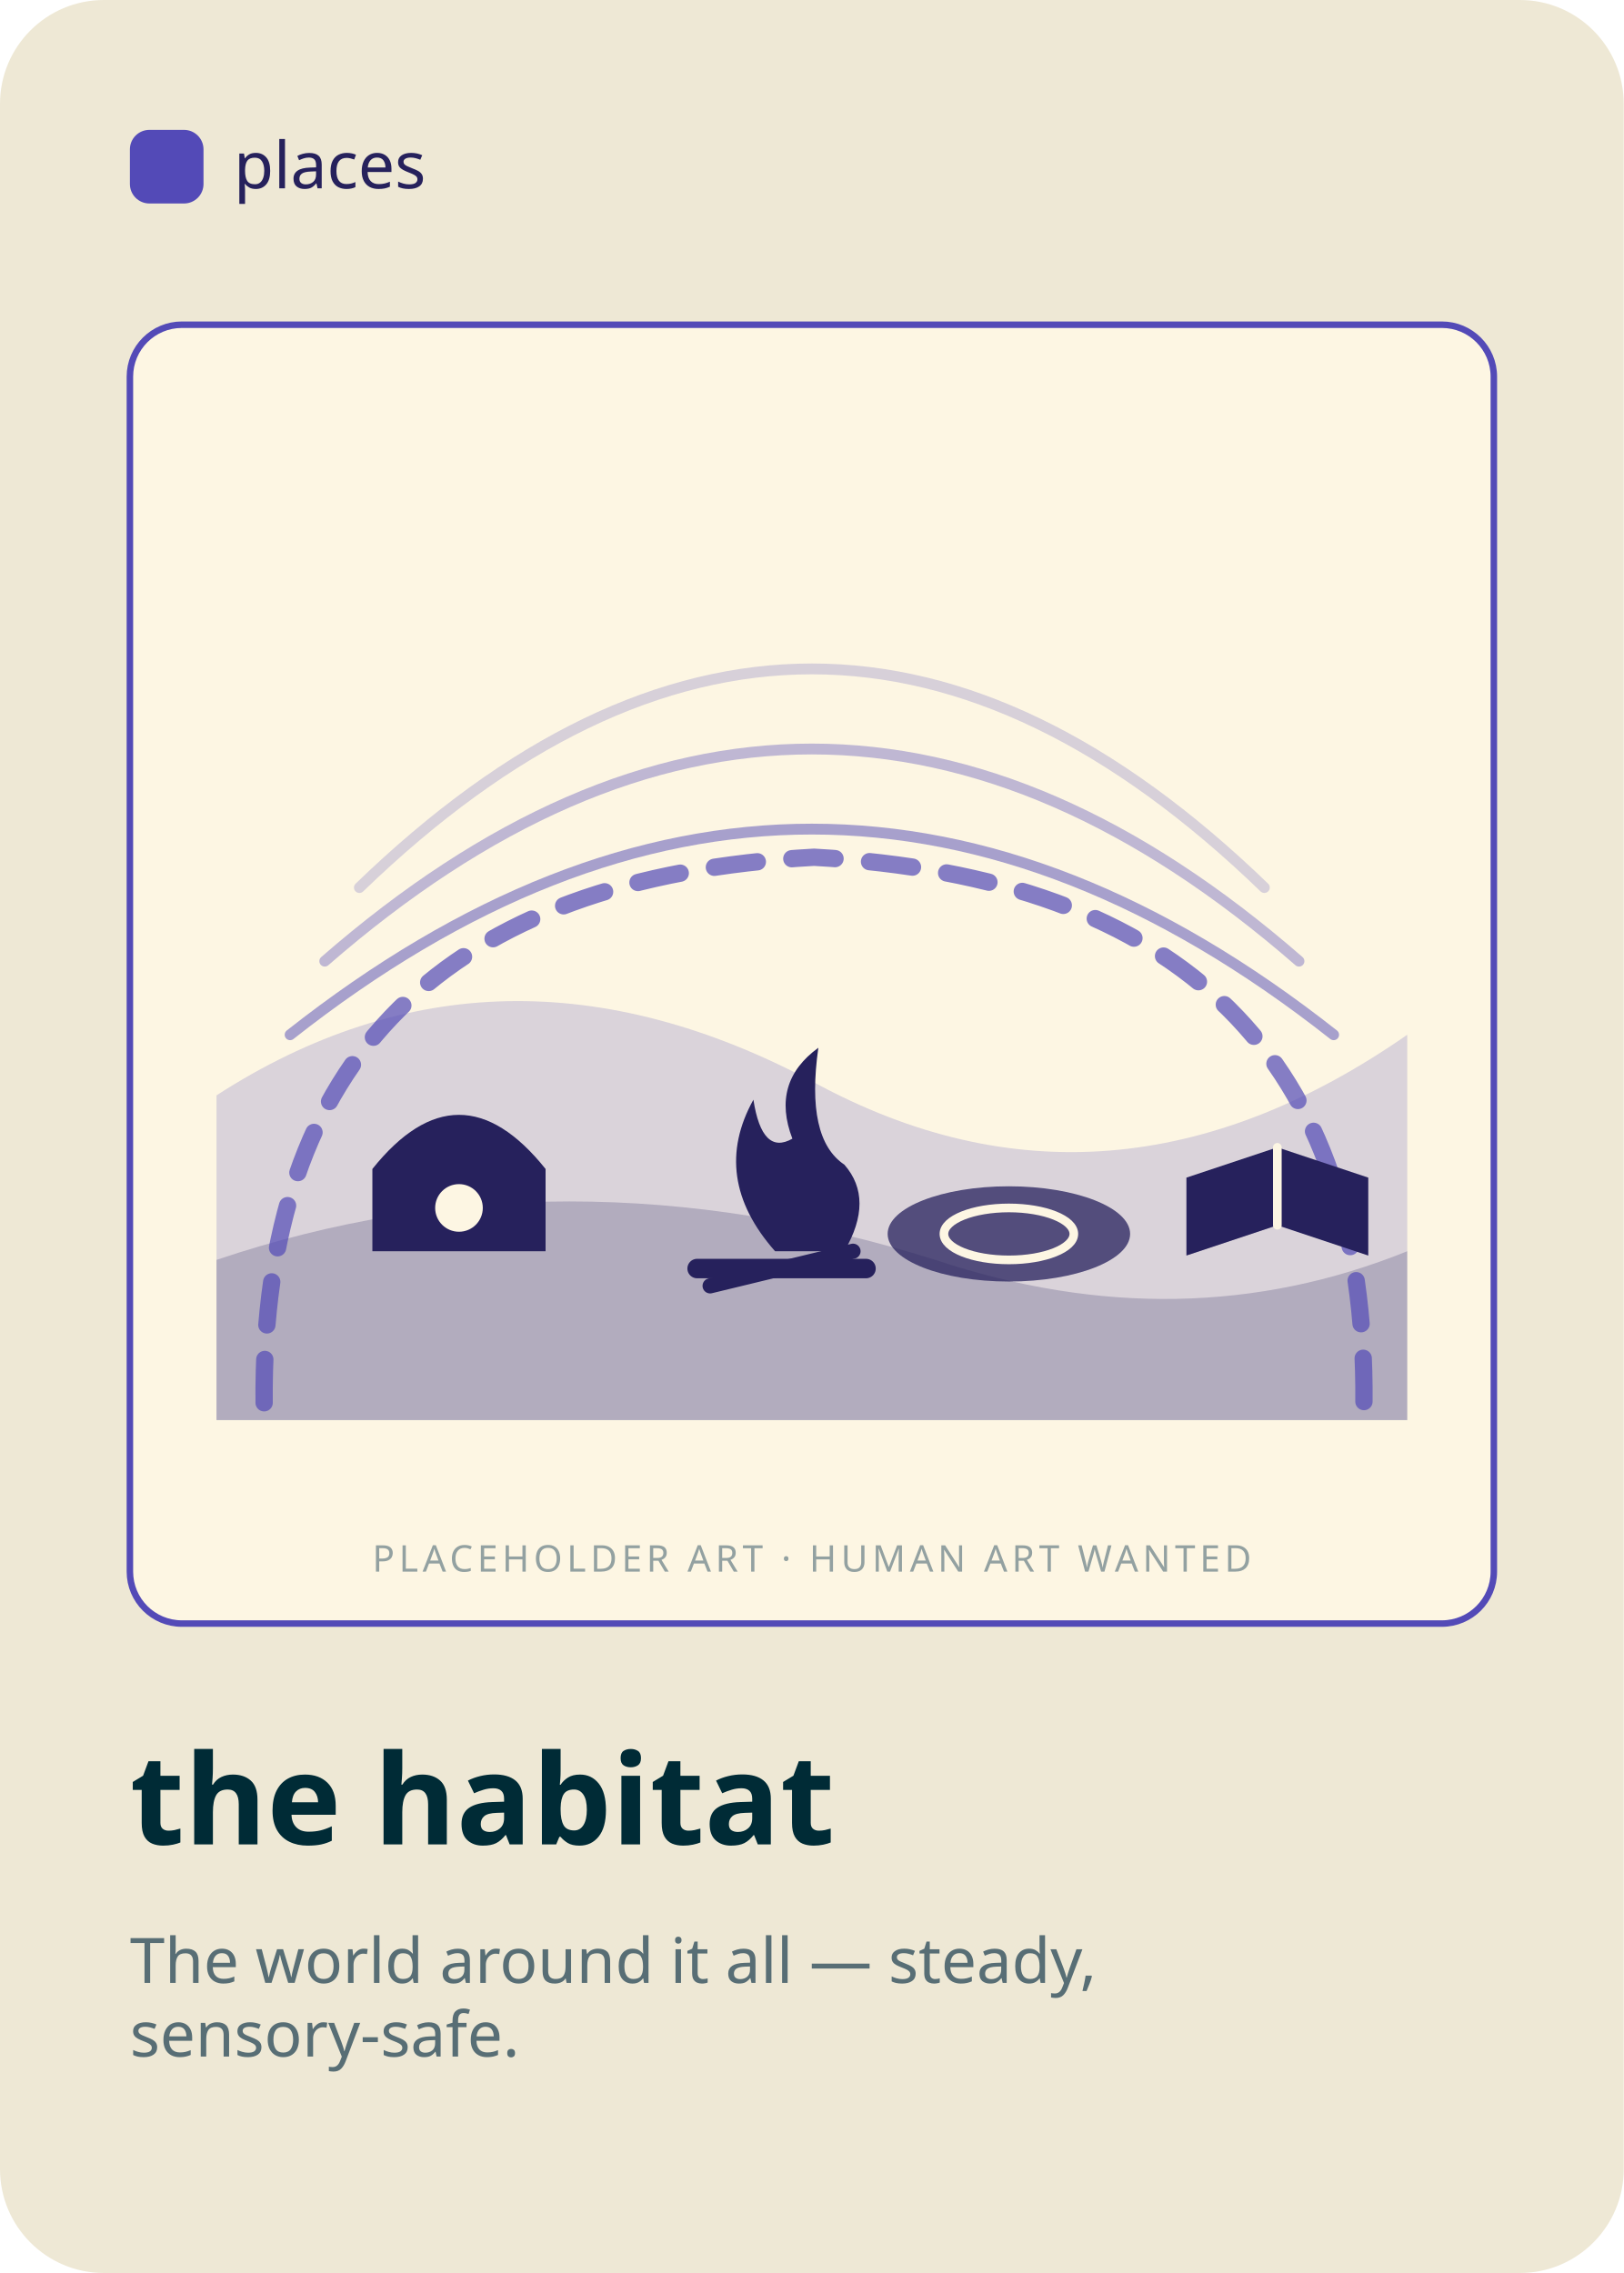
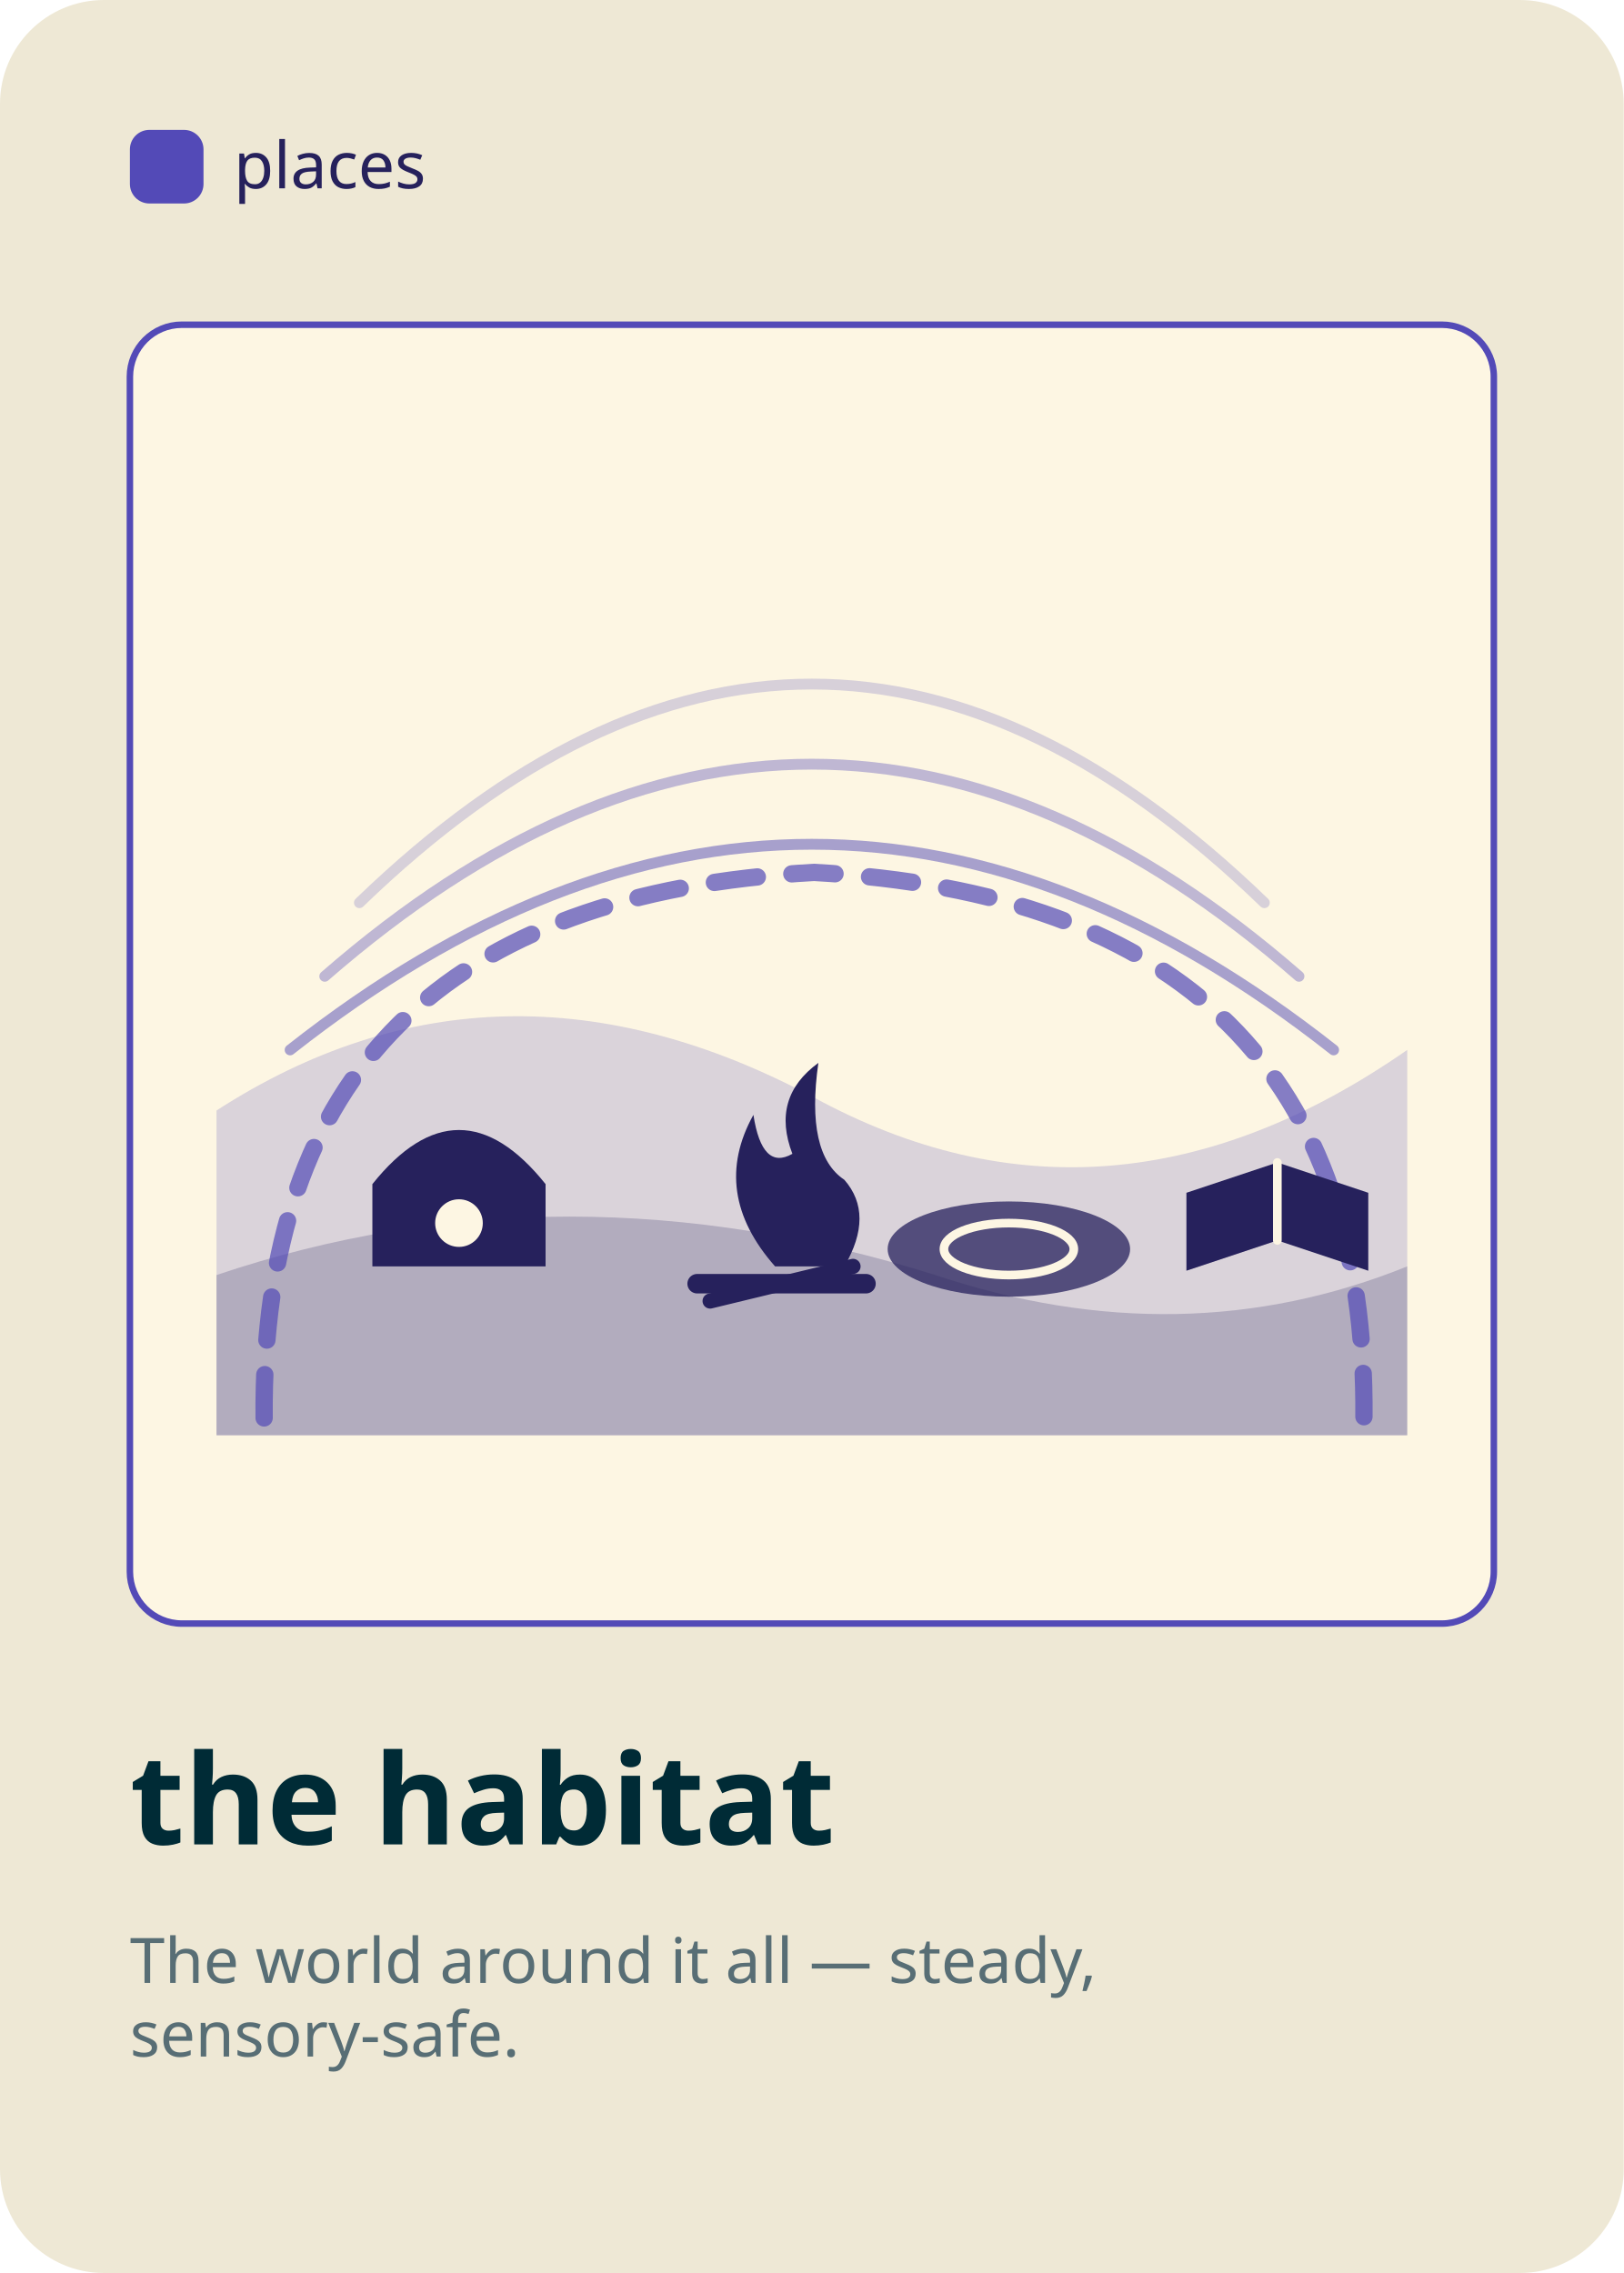
<svg xmlns="http://www.w3.org/2000/svg" viewBox="0 0 750 1050" width="750" height="1050">
  <defs>
    <clipPath id="art-window">
      <rect x="60" y="150" width="630" height="600" rx="24" />
    </clipPath>
  </defs>
  <rect x="0" y="0" width="750" height="1050" rx="48" fill="#eee8d5" />
  <rect x="60" y="60" width="34" height="34" rx="9" fill="#534AB7" />
  <text x="108" y="87" font-family="'Atkinson Hyperlegible','Atkinson Hyperlegible Next',sans-serif" font-size="30" font-weight="500" fill="#26215C">places</text>
  <rect id="art" x="60" y="150" width="630" height="600" rx="24" fill="#fdf6e3" />
  <g id="art-illustration" clip-path="url(#art-window)">
-     <g transform="translate(60 178)">
+     <g transform="translate(60 185)">
      <g stroke-linecap="round" stroke-linejoin="round">
        <path d="M74 300 Q315.0 110 556 300" stroke-opacity="0.5" fill="none" stroke="#534AB7" stroke-width="5" />
        <path d="M90 266 Q315.0 70 540 266" stroke-opacity="0.36" fill="none" stroke="#534AB7" stroke-width="5" />
        <path d="M106 232 Q315.0 30 524 232" stroke-opacity="0.22" fill="none" stroke="#534AB7" stroke-width="5" />
        <path d="M40 328 Q170 244 316 322 Q452 396 590 300 L590 478 L40 478 Z" fill="#534AB7" fill-opacity="0.2" />
        <path d="M40 404 Q200 350 372 404 Q486 442 590 400 L590 478 L40 478 Z" fill="#26215C" fill-opacity="0.22" />
        <path d="M62 470 Q60 232 316 218 Q572 232 570 470" stroke-dasharray="20 16" stroke-opacity="0.7" fill="none" stroke="#534AB7" stroke-width="8" />
        <path d="M112 400 L112 362 Q152 312 192 362 L192 400 Z" fill="#26215C" />
        <circle cx="152.0" cy="380.0" r="11.0" fill="#fdf6e3" />
        <path d="M298 400 Q268 366 288 330 Q292 356 306 348 Q296 322 318 306 Q312 348 330 360 Q344 376 330 400 Z" fill="#26215C" />
        <line x1="262.0" y1="408.0" x2="340.0" y2="408.0" fill="none" stroke="#26215C" stroke-width="9" />
        <line x1="268.0" y1="416.0" x2="334.0" y2="400.0" fill="none" stroke="#26215C" stroke-width="7" />
        <ellipse cx="406.0" cy="392.0" rx="56.0" ry="22.0" fill="#26215C" fill-opacity="0.75" />
        <ellipse cx="406.0" cy="392.0" rx="30.0" ry="12.0" fill="none" stroke="#fdf6e3" stroke-width="4" />
        <path d="M488 402 L530 388 L572 402 L572 366 L530 352 L488 366 Z" fill="#26215C" />
        <line x1="530.0" y1="352.0" x2="530.0" y2="388.0" fill="none" stroke="#fdf6e3" stroke-width="4" />
      </g>
    </g>
  </g>
  <rect x="60" y="150" width="630" height="600" rx="24" fill="none" stroke="#534AB7" stroke-width="3" />
-   <text x="375" y="726" text-anchor="middle" font-family="'Atkinson Hyperlegible','Atkinson Hyperlegible Next',sans-serif" font-size="17" fill="#93a1a1" letter-spacing="2">PLACEHOLDER ART · HUMAN ART WANTED</text>
  <text x="60" y="852" font-family="'Atkinson Hyperlegible','Atkinson Hyperlegible Next',sans-serif" font-size="58" font-weight="700" fill="#002b36">the habitat</text>
  <text x="60" y="916" font-family="'Atkinson Hyperlegible','Atkinson Hyperlegible Next',sans-serif" font-size="29" fill="#586e75">The world around it all — steady,</text>
  <text x="60" y="950" font-family="'Atkinson Hyperlegible','Atkinson Hyperlegible Next',sans-serif" font-size="29" fill="#586e75">sensory-safe.</text>
</svg>
